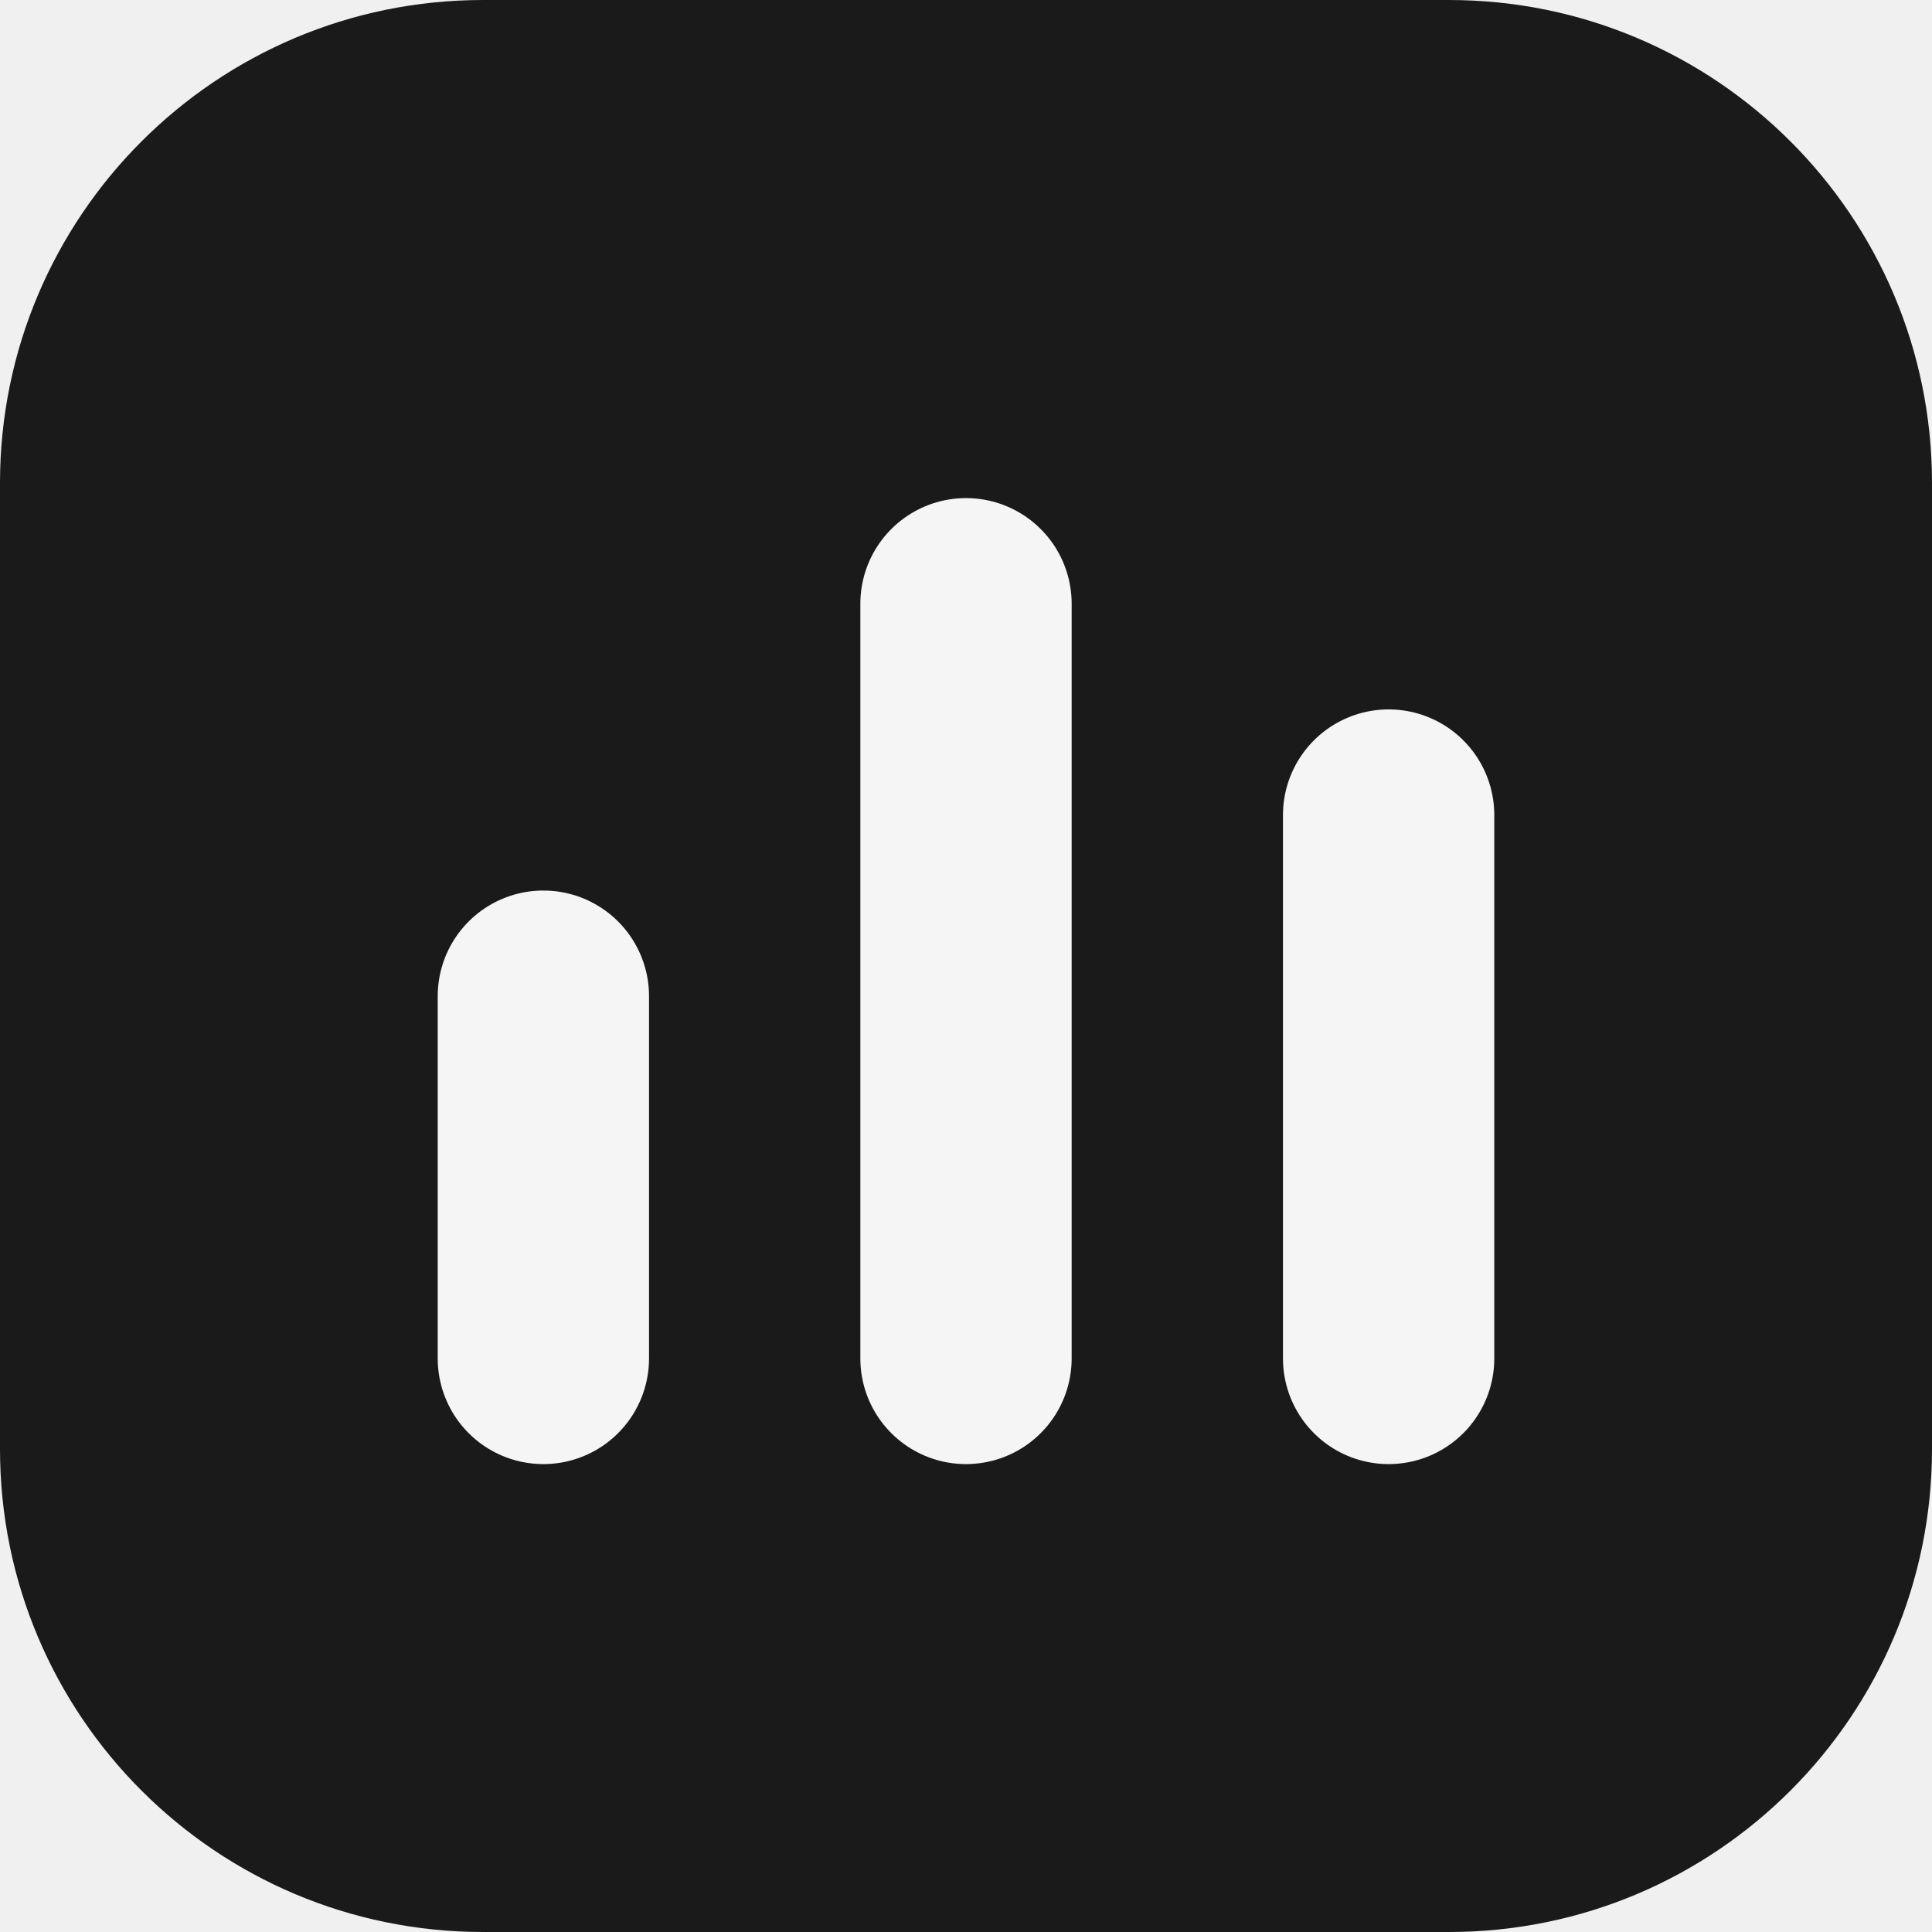
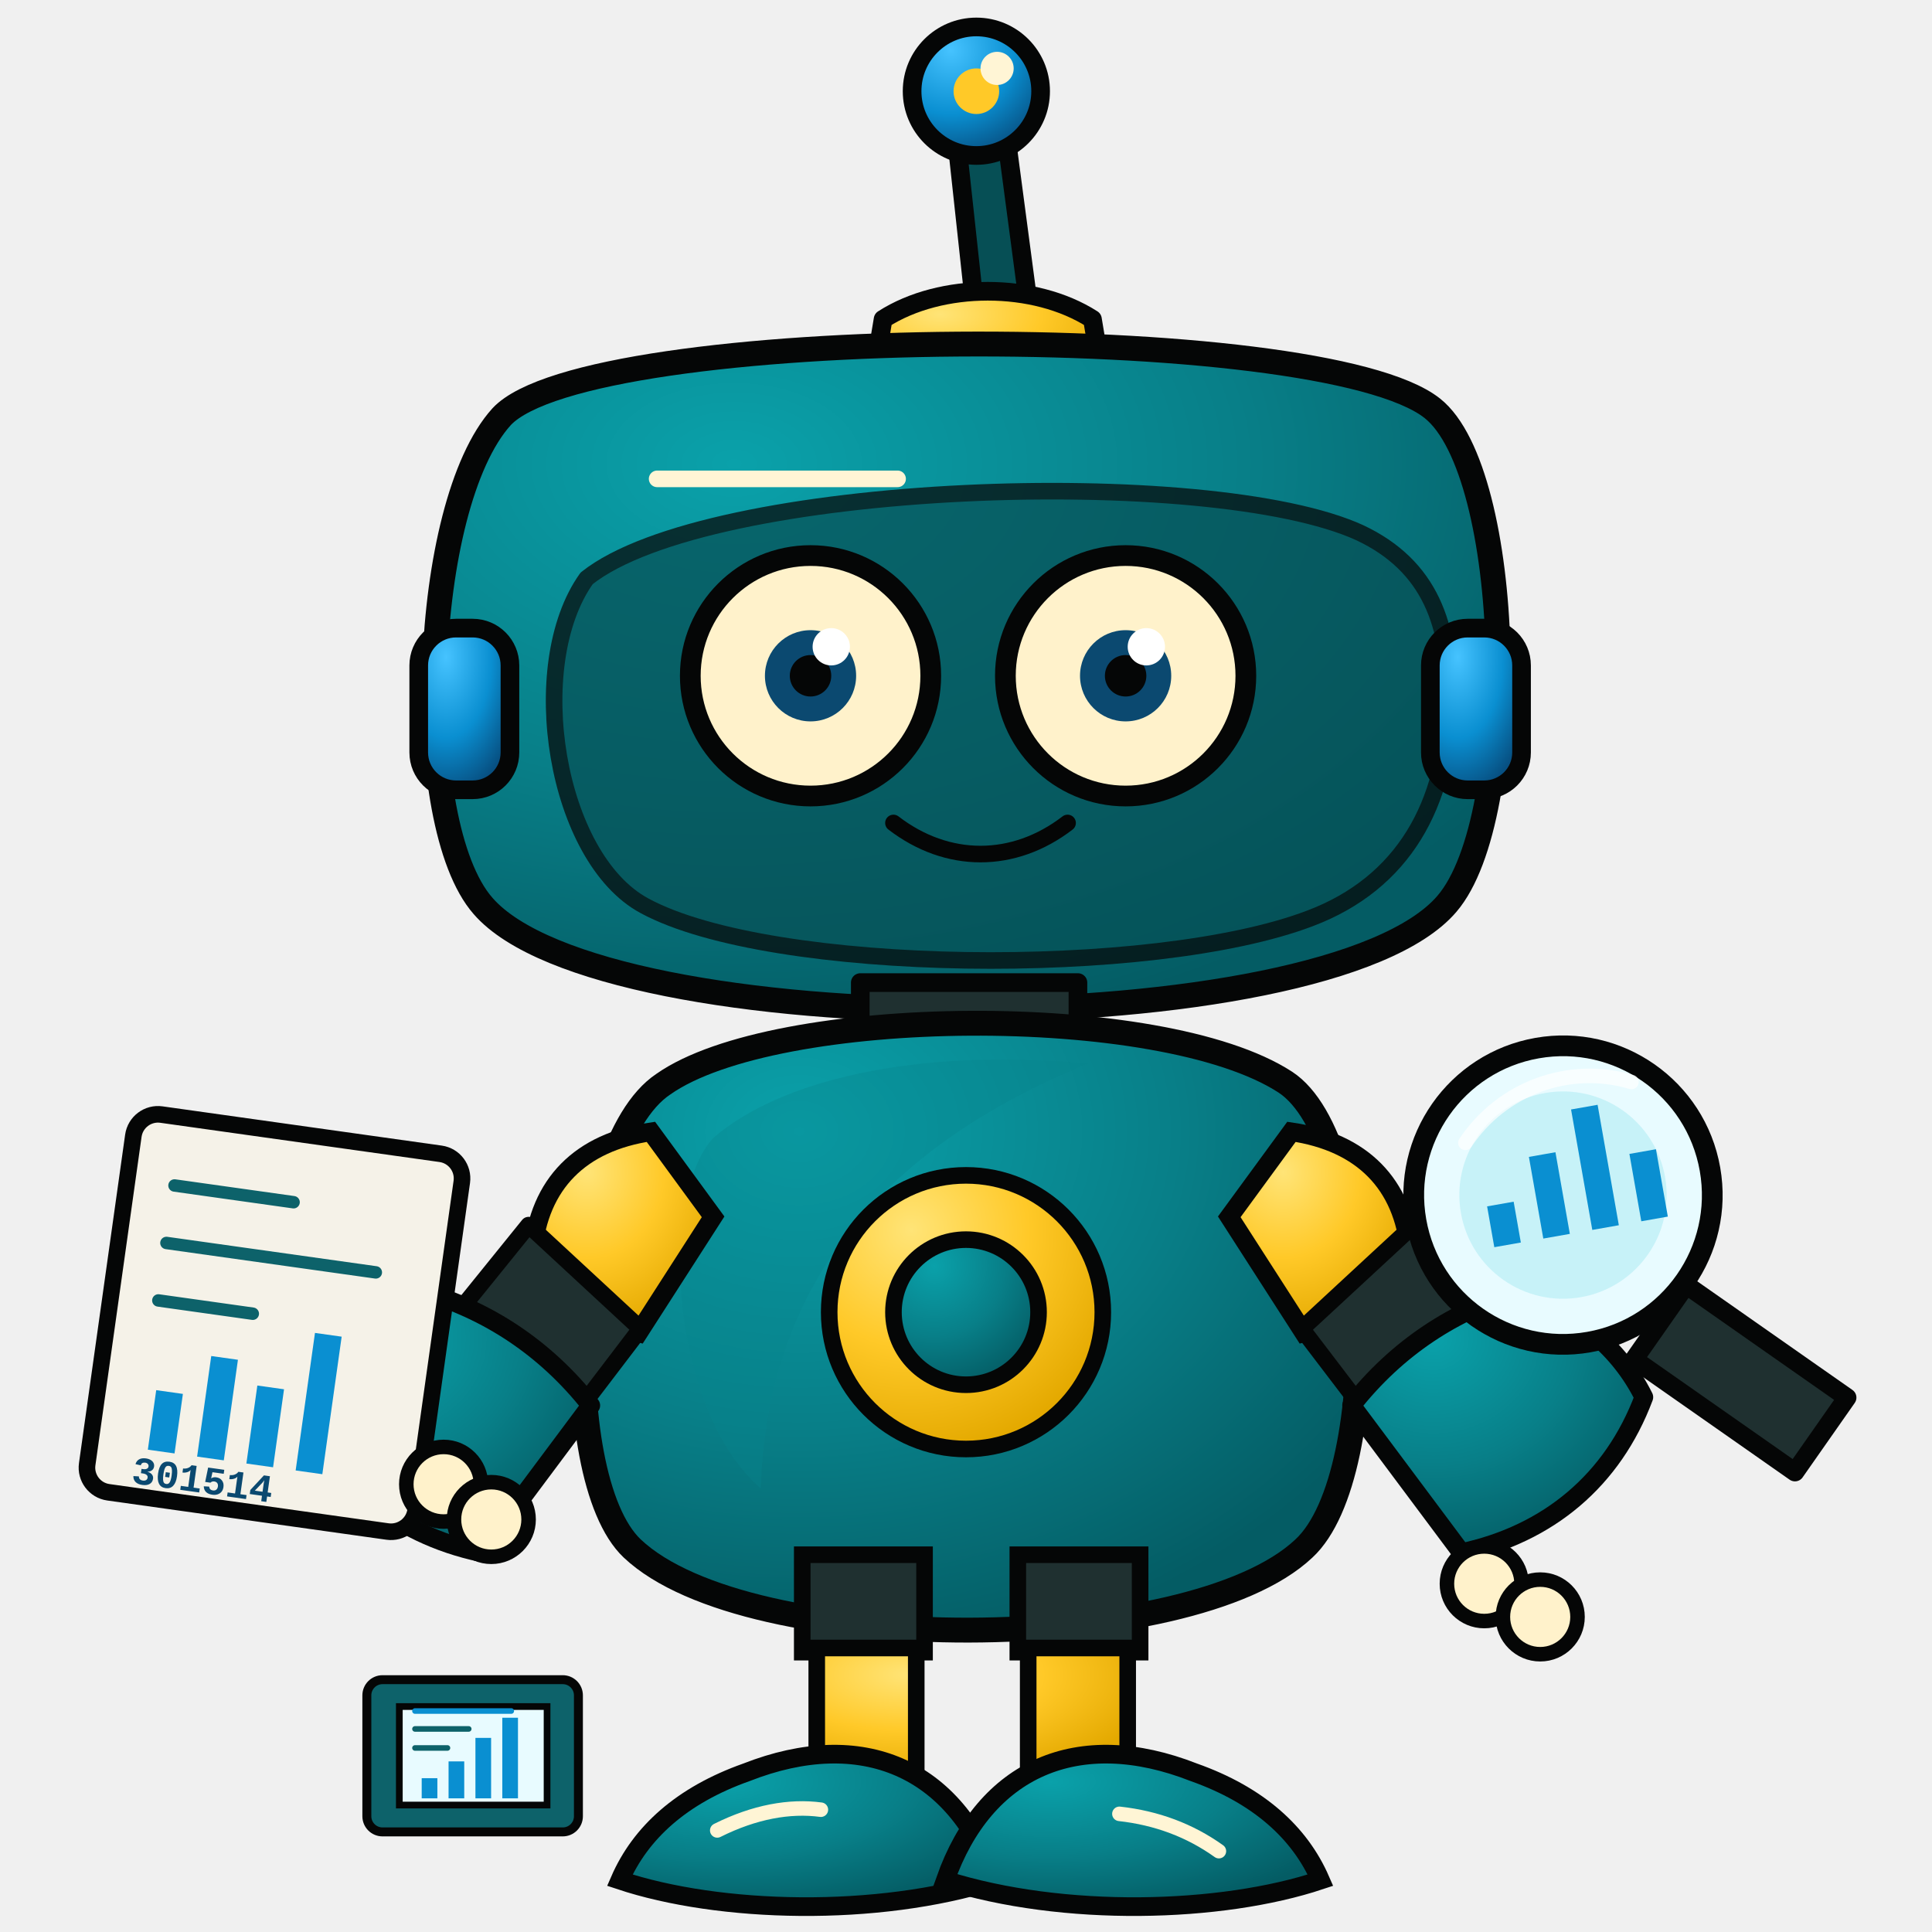
- <svg xmlns="http://www.w3.org/2000/svg" viewBox="0 0 64 64" role="img" aria-label="Data">
-   <rect width="64" height="64" rx="16" fill="#1A1A1A" />
-   <path d="M18 45V33m14 12V20m14 25V27" fill="none" stroke="#F5F5F5" stroke-linecap="round" stroke-width="7" />
+ <svg xmlns="http://www.w3.org/2000/svg" viewBox="44 33 932 932" version="1.1" role="img" aria-labelledby="title desc">
+   <defs>
+     <radialGradient id="teal" cx="28%" cy="18%" r="88%">
+       <stop offset="0" stop-color="#0aa1aa" />
+       <stop offset="0.55" stop-color="#087f88" />
+       <stop offset="1" stop-color="#045c64" />
+     </radialGradient>
+     <radialGradient id="blue" cx="30%" cy="18%" r="86%">
+       <stop offset="0" stop-color="#46c3ff" />
+       <stop offset=".58" stop-color="#0a8fd1" />
+       <stop offset="1" stop-color="#075082" />
+     </radialGradient>
+     <radialGradient id="gold" cx="30%" cy="20%" r="82%">
+       <stop offset="0" stop-color="#ffe477" />
+       <stop offset="0.52" stop-color="#ffc928" />
+       <stop offset="1" stop-color="#e4a900" />
+     </radialGradient>
+     <radialGradient id="cream" cx="30%" cy="20%" r="86%">
+       <stop offset="0" stop-color="#fff2cb" />
+       <stop offset="1" stop-color="#fff2cb" />
+     </radialGradient>
+   </defs>
+   <rect width="1024" height="1024" fill="none" />
+   <g id="data-roster" transform="translate(0 8)">
+     <g id="antenna">
+       <path fill="#064f55" stroke="#050606" stroke-width="9" stroke-linecap="round" stroke-linejoin="round" d="M514 171l-9-83h24l11 83z" />
+       <circle fill="url(#blue)" stroke="#050606" stroke-width="9" cx="515" cy="69" r="31" />
+       <circle fill="#ffc928" cx="515" cy="69" r="11" />
+       <circle fill="#fff5d5" cx="525" cy="58" r="8" />
+       <path fill="url(#gold)" stroke="#050606" stroke-width="9" stroke-linejoin="round" d="M470 179c28-18 73-18 101 0l7 42H463z" />
+     </g>
+     <g id="head">
+       <path fill="url(#teal)" stroke="#050606" stroke-width="12" stroke-linecap="round" stroke-linejoin="round" d="M286 226c42-45 395-47 449-4 39 31 43 197 7 239-58 68-407 68-465 1-35-40-30-193 9-236z" />
+       <path fill="#064f55" stroke="#050606" stroke-width="8" stroke-linecap="round" stroke-linejoin="round" opacity=".72" d="M327 304c59-47 301-55 373-22 34 16 44 45 43 82-1 49-22 87-67 104-76 29-260 27-321-6-43-23-58-116-28-158z" />
+       <circle fill="url(#cream)" stroke="#050606" stroke-width="10" cx="435" cy="351" r="58" />
+       <circle fill="url(#cream)" stroke="#050606" stroke-width="10" cx="587" cy="351" r="58" />
+       <circle fill="#0b4970" cx="435" cy="351" r="22" />
+       <circle fill="#0b4970" cx="587" cy="351" r="22" />
+       <circle fill="#050606" cx="435" cy="351" r="10" />
+       <circle fill="#050606" cx="587" cy="351" r="10" />
+       <circle fill="#fff" cx="445" cy="337" r="9" />
+       <circle fill="#fff" cx="597" cy="337" r="9" />
+       <path fill="none" stroke="#050606" stroke-width="8" stroke-linecap="round" d="M475 422c26 20 58 20 84 0" />
+       <path fill="none" stroke="#fff5d5" stroke-width="8" stroke-linecap="round" d="M361 256h116" />
+     </g>
+     <g id="ears">
+       <rect fill="url(#blue)" stroke="#050606" stroke-width="9" x="246" y="328" width="44" height="78" rx="18" />
+       <rect fill="url(#blue)" stroke="#050606" stroke-width="9" x="734" y="328" width="44" height="78" rx="18" />
+     </g>
+     <g id="neck-body">
+       <path fill="#1f3030" stroke="#050606" stroke-width="9" stroke-linejoin="round" d="M459 499h105v44c-31 17-75 17-105 0z" />
+       <path fill="url(#teal)" stroke="#050606" stroke-width="12" stroke-linecap="round" stroke-linejoin="round" d="M364 548c54-38 240-40 300-1 43 28 48 189 9 225-55 52-268 53-324 0-37-35-30-194 15-224z" />
+       <path fill="#07848d" opacity=".35" d="M388 574c36-31 106-43 181-36-103 42-155 110-158 205-43-37-50-139-23-169z" />
+       <g id="chest-o-ring">
+         <circle fill="url(#gold)" stroke="#050606" stroke-width="8" stroke-linecap="round" stroke-linejoin="round" cx="510" cy="658" r="66" />
+         <circle fill="url(#teal)" stroke="#050606" stroke-width="8" stroke-linecap="round" stroke-linejoin="round" cx="510" cy="658" r="35" />
+       </g>
+     </g>
+     <g id="left-report-arm">
+       <path fill="url(#gold)" stroke="#050606" stroke-width="9" d="M358 571c-34 5-54 25-57 58 9 20 27 33 51 39l36-56z" />
+       <path fill="#1f3030" stroke="#050606" stroke-width="8" stroke-linejoin="round" d="M299 616l54 50-32 42-60-45z" />
+       <path fill="url(#teal)" stroke="#050606" stroke-width="9" stroke-linejoin="round" d="M248 648c31 9 59 27 81 55l-53 71c-42-9-73-35-88-75 12-24 32-40 60-51z" />
+       <g id="data-report" transform="translate(110 561) rotate(8)">
+         <rect fill="#f5f2e8" stroke="#050606" stroke-width="8" x="0" y="0" width="160" height="184" rx="12" />
+         <path fill="none" stroke="#0d626a" stroke-width="6" stroke-linecap="round" d="M23 33h58M23 61h102M23 89h46" />
+         <path fill="#0a8fd1" d="M28 132h13v29H28zM52 112h13v49H52zM76 123h13v38H76zM100 94h13v67h-13z" />
+         <text x="22" y="178" font-family="Monaco, Menlo, Consolas, Courier New, monospace" font-size="19" font-weight="700" fill="#0b4970">301514</text>
+       </g>
+       <circle fill="url(#cream)" stroke="#050606" stroke-width="7" cx="258" cy="741" r="18" />
+       <circle fill="url(#cream)" stroke="#050606" stroke-width="7" cx="281" cy="758" r="18" />
+     </g>
+     <g id="right-magnifier-arm">
+       <path fill="url(#gold)" stroke="#050606" stroke-width="9" d="M667 571c34 5 54 25 57 58-9 20-27 33-51 39l-36-56z" />
+       <path fill="#1f3030" stroke="#050606" stroke-width="8" stroke-linejoin="round" d="M726 616l-54 50 32 42 60-45z" />
+       <path fill="url(#teal)" stroke="#050606" stroke-width="9" stroke-linejoin="round" d="M777 648c-31 9-59 27-81 55l53 71c42-9 73-35 88-75-12-24-32-40-60-51z" />
+       <g id="magnifier" transform="translate(703 535) rotate(-10)">
+         <circle fill="#e8fbff" stroke="#050606" stroke-width="10" cx="82" cy="82" r="72" />
+         <circle fill="#b9eef5" cx="82" cy="82" r="50" opacity=".7" />
+         <path fill="#0a8fd1" d="M45 101h13V81H45zM69 101h13V61H69zM93 101h13V42H93zM117 101h13V68h-13z" />
+         <path fill="none" stroke="#fff" stroke-width="7" stroke-linecap="round" opacity=".7" d="M40 49c22-23 56-29 84-15" />
+         <path fill="#1f3030" stroke="#050606" stroke-width="9" stroke-linecap="round" stroke-linejoin="round" d="M133 135l67 67-31 31-67-67z" />
+       </g>
+       <circle fill="url(#cream)" stroke="#050606" stroke-width="7" cx="760" cy="789" r="18" />
+       <circle fill="url(#cream)" stroke="#050606" stroke-width="7" cx="787" cy="805" r="18" />
+     </g>
+     <g id="data-role-badge" transform="translate(272 872) scale(0.54) translate(-512.5 -669)">
+       <rect fill="#0d626a" stroke="#050606" stroke-width="8" x="418" y="601" width="189" height="136" rx="14" />
+       <path fill="#e8fbff" stroke="#050606" stroke-width="6" d="M447 625h132v88H447z" />
+       <path fill="#0a8fd1" d="M467 689h14v18h-14zM491 674h14v33h-14zM515 653h14v54h-14zM539 635h14v72h-14z" />
+       <path fill="none" stroke="#0d626a" stroke-width="5" stroke-linecap="round" d="M461 645h48M461 662h29" />
+       <path fill="none" stroke="#0a8fd1" stroke-width="5" stroke-linecap="round" d="M461 629h86" />
+     </g>
+     <g id="legs">
+       <path fill="#1f3030" stroke="#050606" stroke-width="8" d="M431 775h59v47h-59zM535 775h59v47h-59z" />
+       <path fill="url(#gold)" stroke="#050606" stroke-width="8" d="M438 820h48v64h-48zM540 820h48v64h-48z" />
+       <path fill="url(#teal)" stroke="#050606" stroke-width="9" d="M404 880c56-22 101-2 120 52-57 18-133 16-181 0 10-23 30-41 61-52z" />
+       <path fill="url(#teal)" stroke="#050606" stroke-width="9" d="M620 880c-56-22-101-2-120 52 57 18 133 16 181 0-10-23-30-41-61-52z" />
+       <path fill="none" stroke="#fff5d5" stroke-width="7" stroke-linecap="round" d="M390 908c18-9 35-12 50-10" />
+       <path fill="none" stroke="#fff5d5" stroke-width="7" stroke-linecap="round" d="M584 900c18 2 34 8 48 18" />
+     </g>
+   </g>
</svg>
